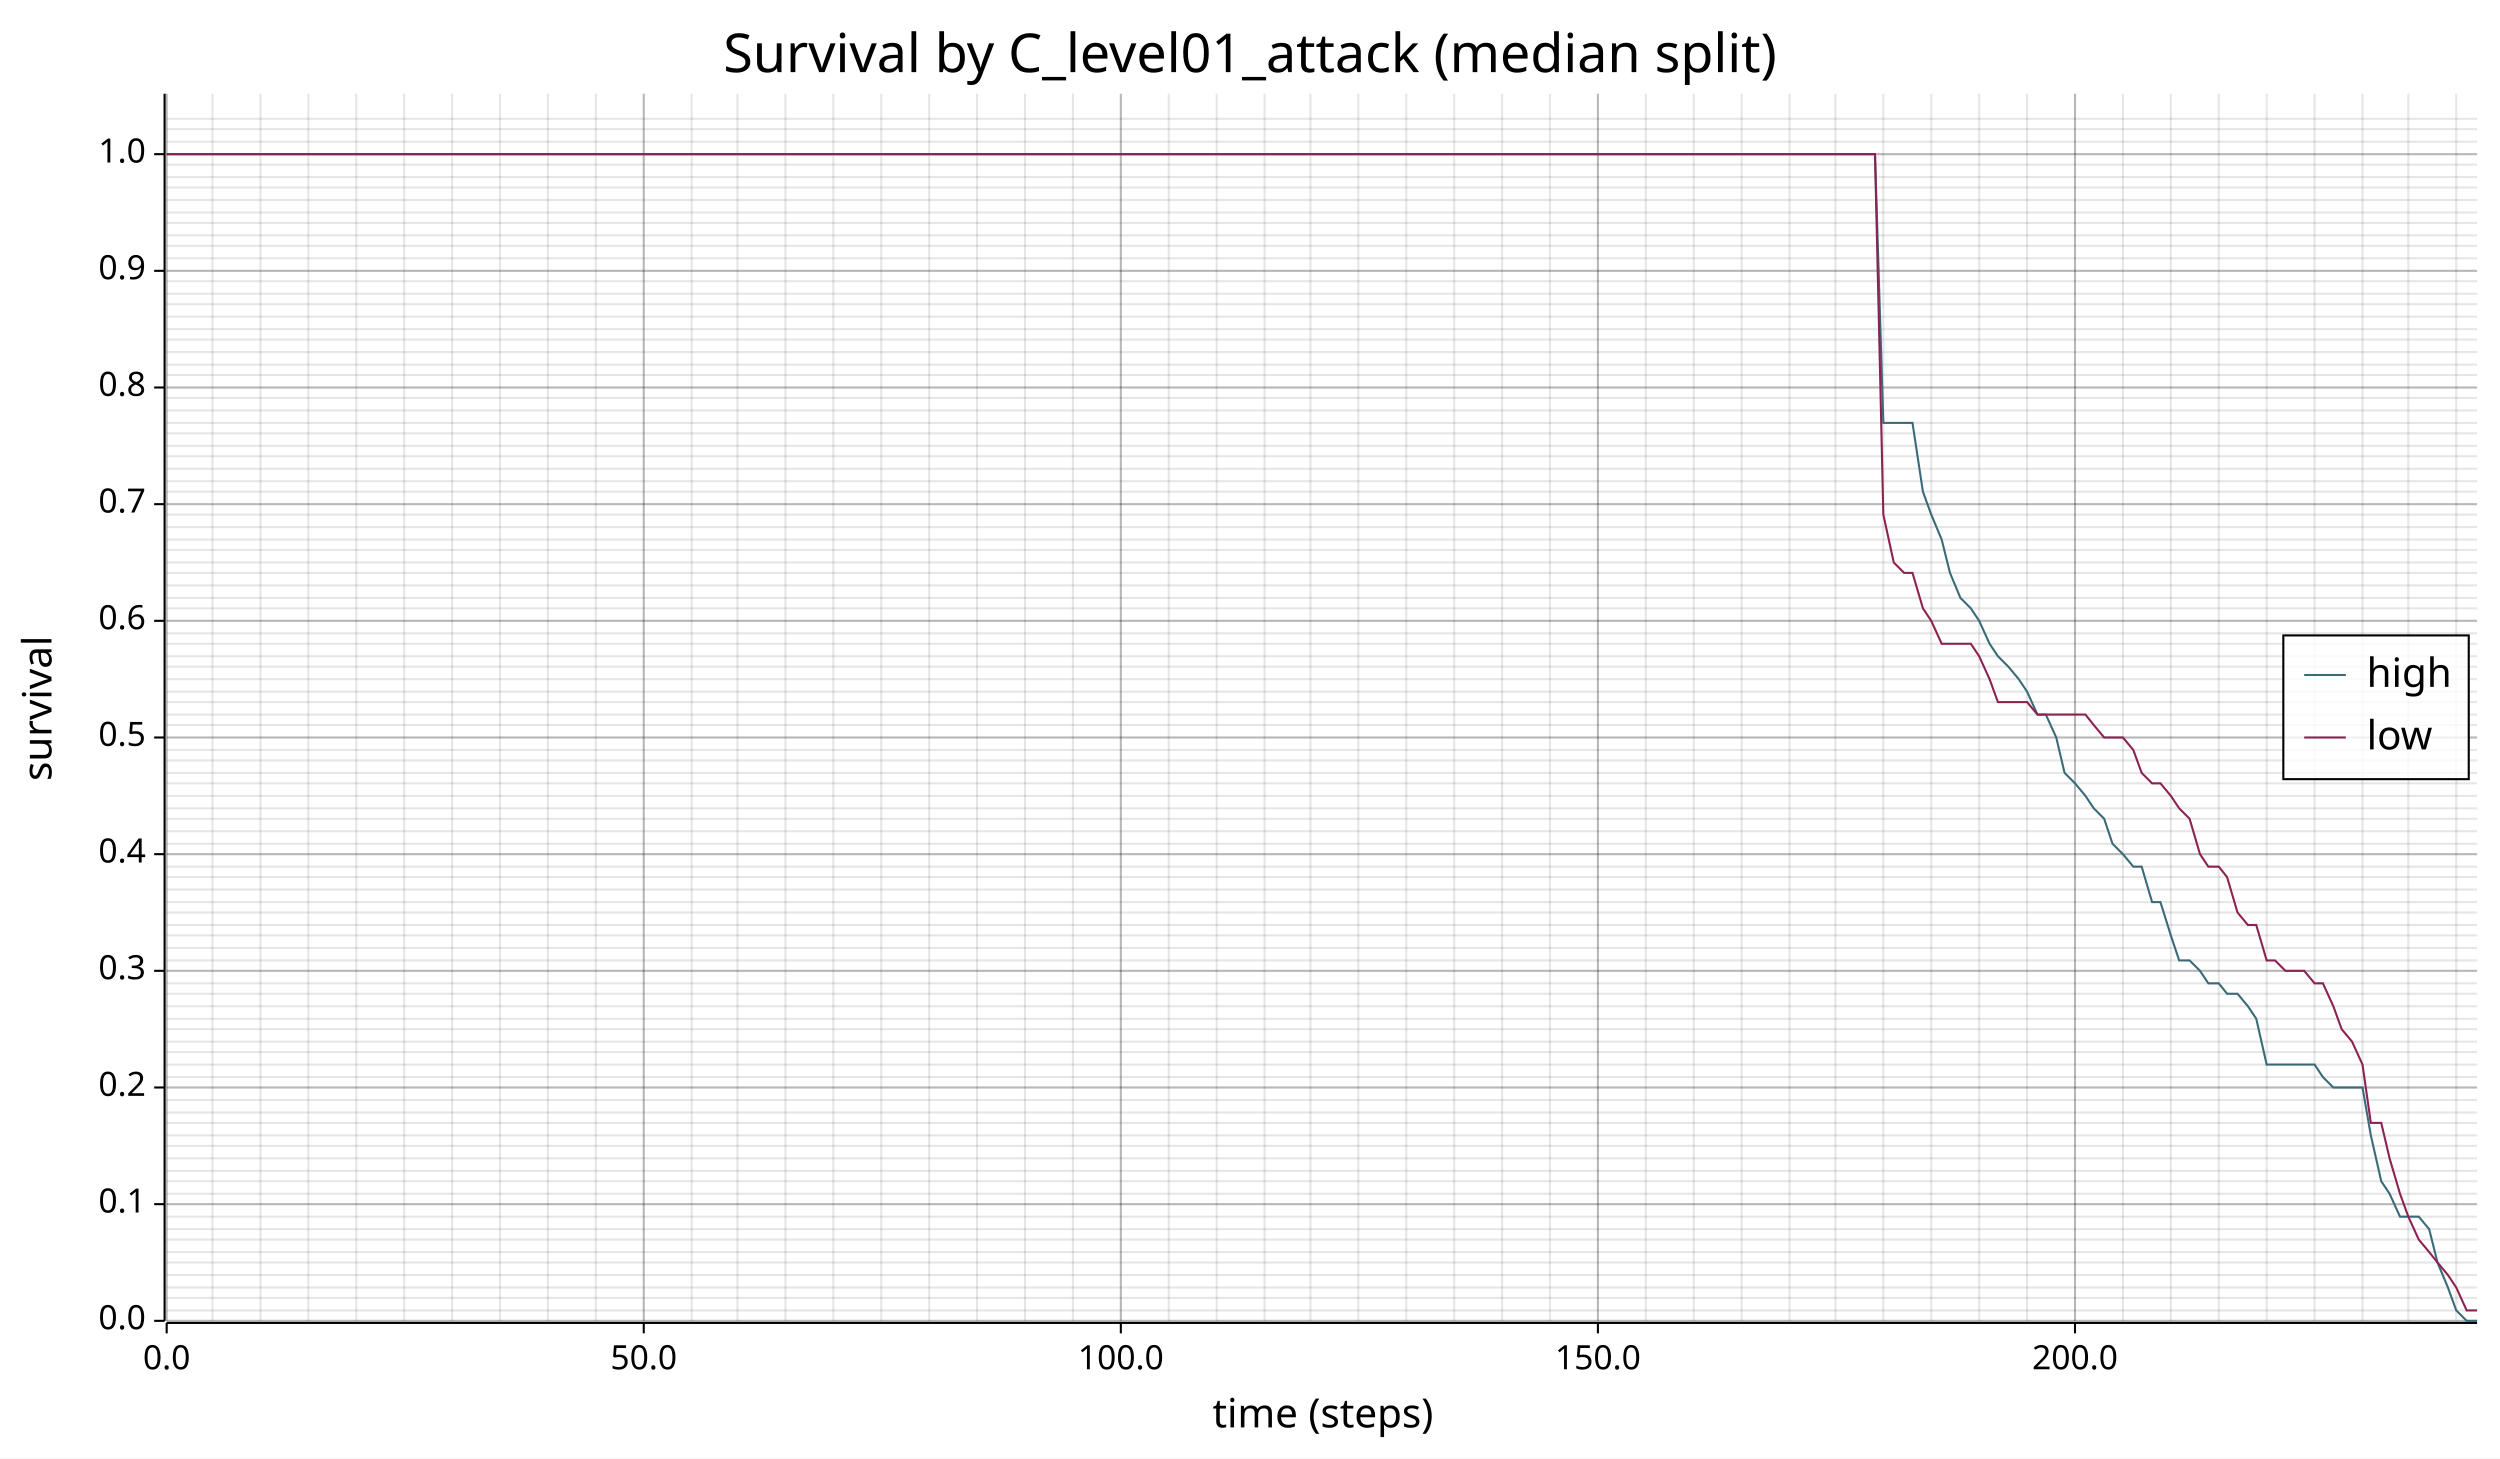
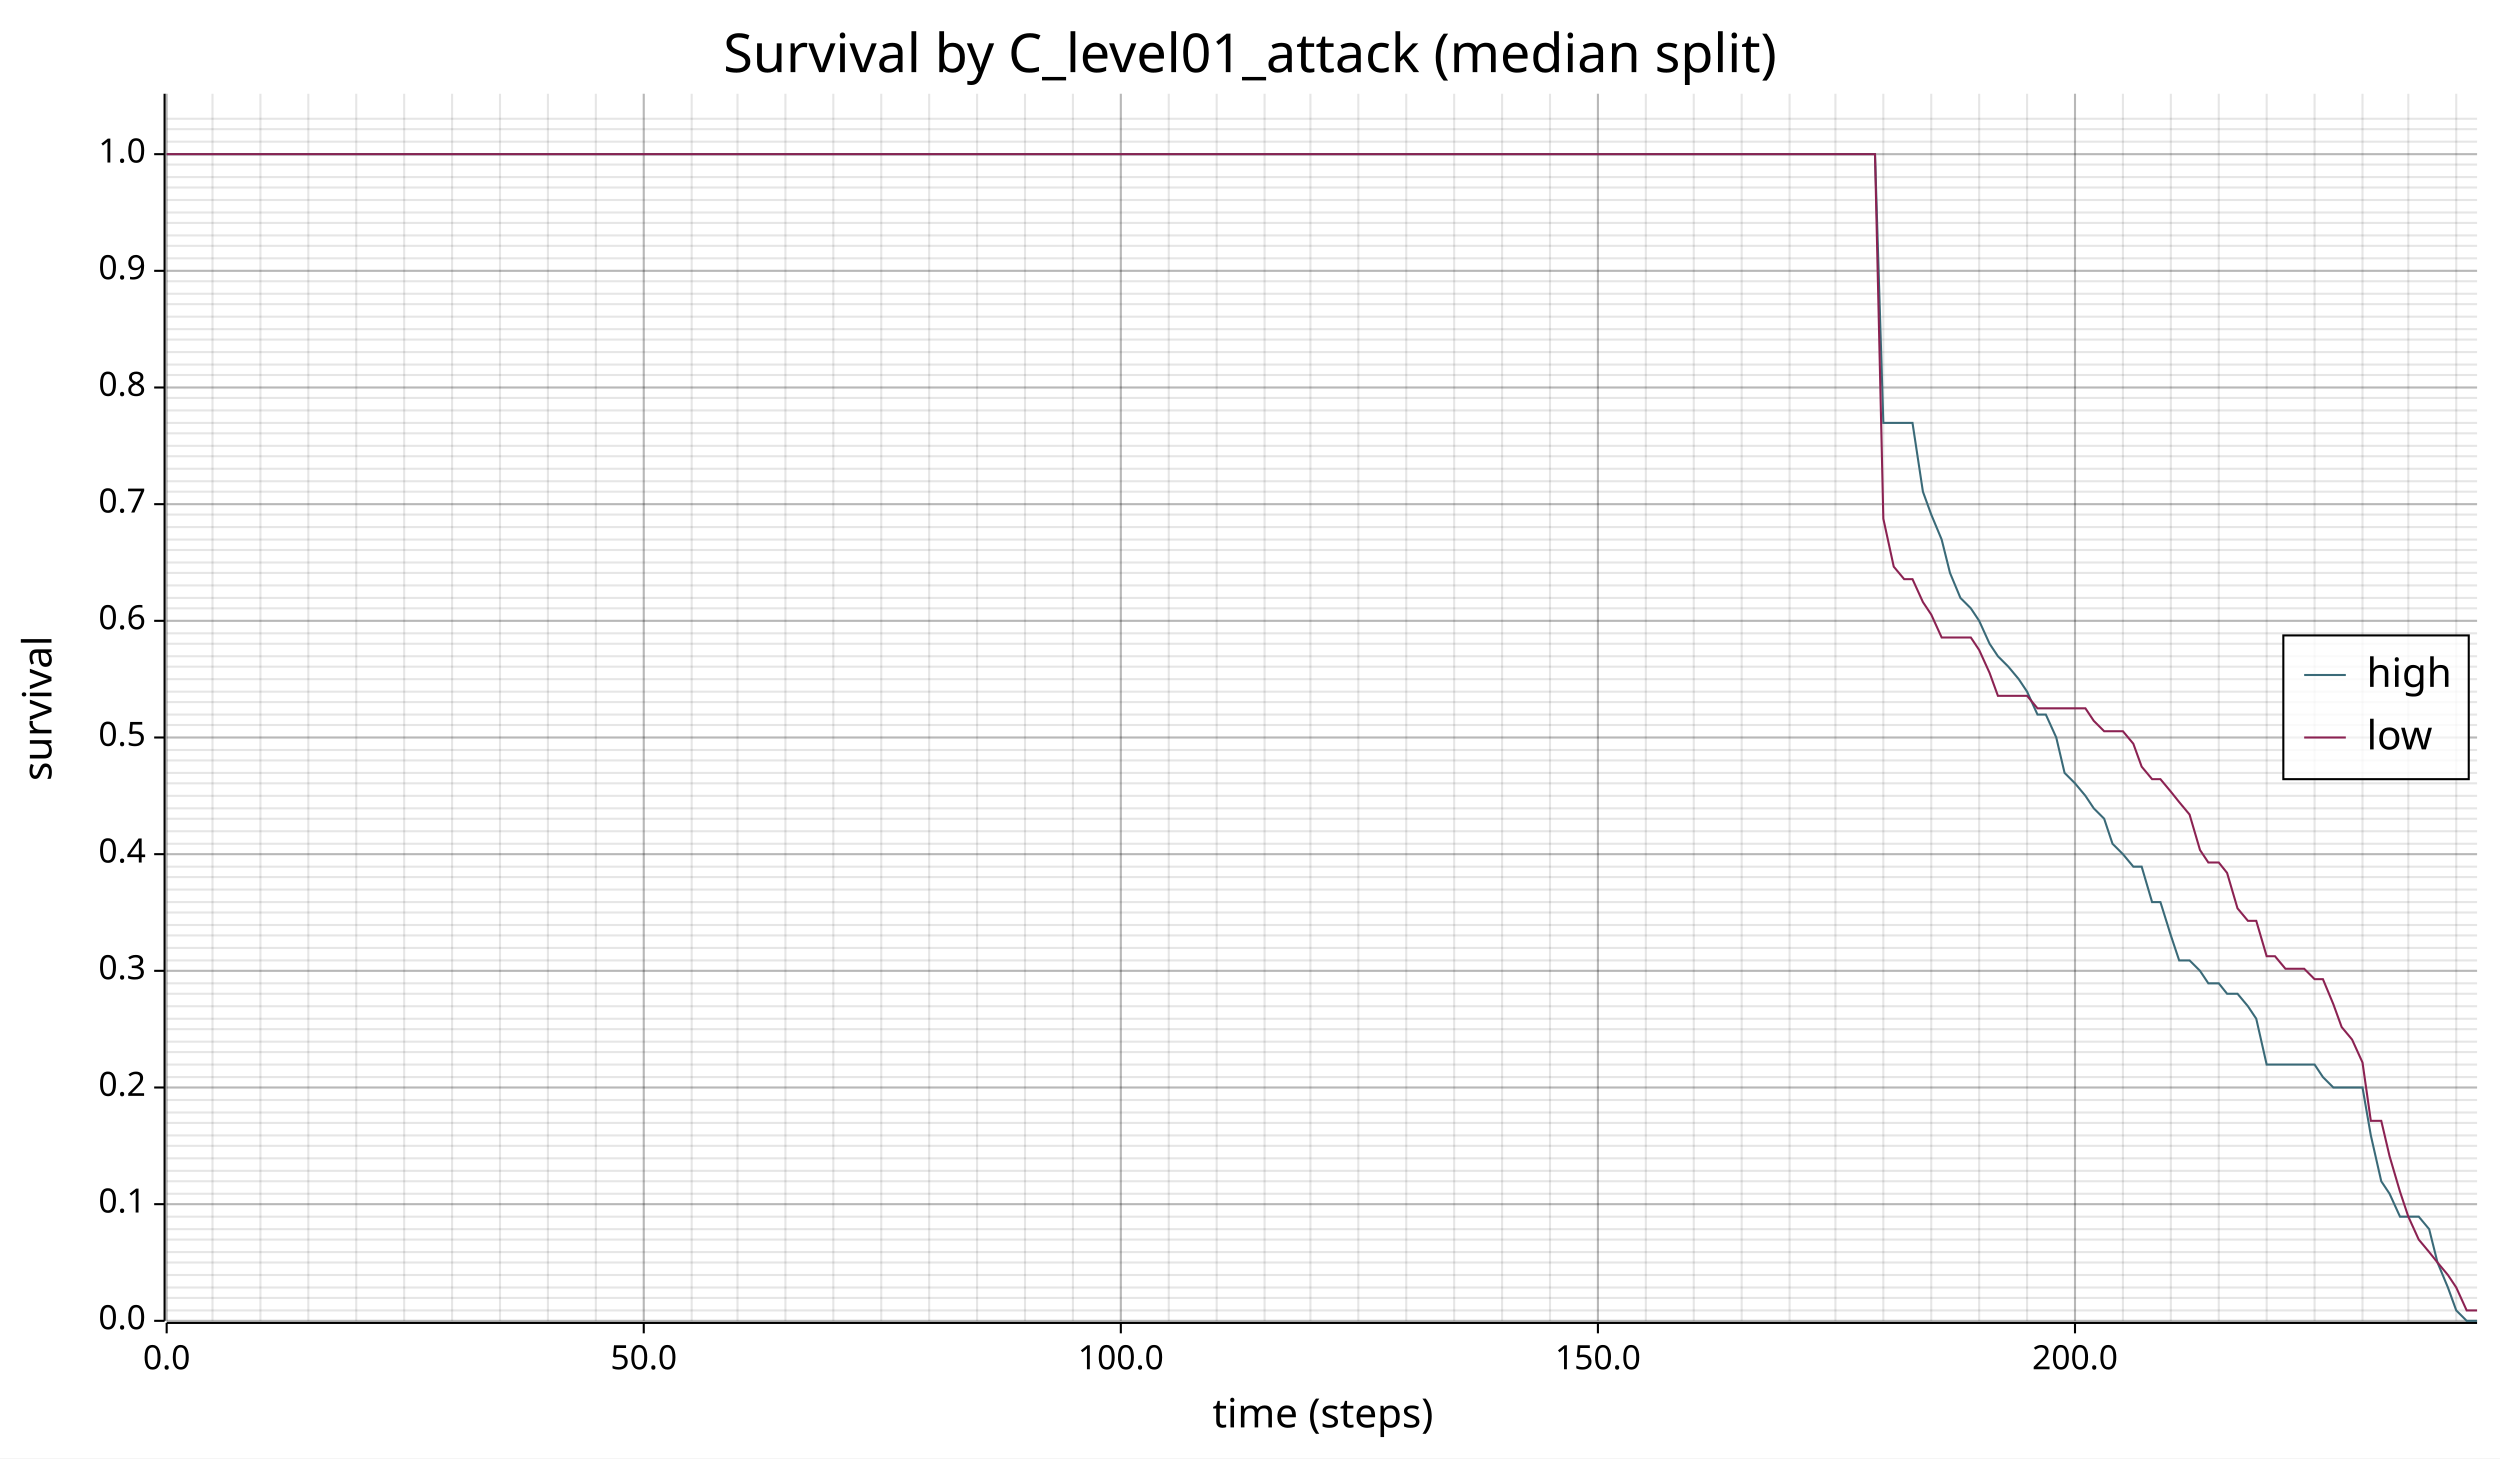
<svg xmlns="http://www.w3.org/2000/svg" width="1200" height="700" viewBox="0 0 1200 700">
  <rect x="0" y="0" width="1200" height="700" opacity="1" fill="#FFFFFF" stroke="none" />
  <text x="600" y="15" dy="0.76em" text-anchor="middle" font-family="sans-serif" font-size="25.806" opacity="1" fill="#000000">
Survival by C_level01_attack (median split)
</text>
  <line opacity="0.1" stroke="#000000" stroke-width="1" x1="80" y1="634" x2="80" y2="45" />
  <line opacity="0.1" stroke="#000000" stroke-width="1" x1="102" y1="634" x2="102" y2="45" />
  <line opacity="0.1" stroke="#000000" stroke-width="1" x1="125" y1="634" x2="125" y2="45" />
  <line opacity="0.1" stroke="#000000" stroke-width="1" x1="148" y1="634" x2="148" y2="45" />
  <line opacity="0.1" stroke="#000000" stroke-width="1" x1="171" y1="634" x2="171" y2="45" />
  <line opacity="0.1" stroke="#000000" stroke-width="1" x1="194" y1="634" x2="194" y2="45" />
  <line opacity="0.1" stroke="#000000" stroke-width="1" x1="217" y1="634" x2="217" y2="45" />
  <line opacity="0.1" stroke="#000000" stroke-width="1" x1="240" y1="634" x2="240" y2="45" />
  <line opacity="0.1" stroke="#000000" stroke-width="1" x1="263" y1="634" x2="263" y2="45" />
  <line opacity="0.1" stroke="#000000" stroke-width="1" x1="286" y1="634" x2="286" y2="45" />
  <line opacity="0.1" stroke="#000000" stroke-width="1" x1="309" y1="634" x2="309" y2="45" />
  <line opacity="0.1" stroke="#000000" stroke-width="1" x1="332" y1="634" x2="332" y2="45" />
  <line opacity="0.1" stroke="#000000" stroke-width="1" x1="354" y1="634" x2="354" y2="45" />
  <line opacity="0.1" stroke="#000000" stroke-width="1" x1="377" y1="634" x2="377" y2="45" />
  <line opacity="0.1" stroke="#000000" stroke-width="1" x1="400" y1="634" x2="400" y2="45" />
  <line opacity="0.1" stroke="#000000" stroke-width="1" x1="423" y1="634" x2="423" y2="45" />
  <line opacity="0.1" stroke="#000000" stroke-width="1" x1="446" y1="634" x2="446" y2="45" />
  <line opacity="0.1" stroke="#000000" stroke-width="1" x1="469" y1="634" x2="469" y2="45" />
  <line opacity="0.1" stroke="#000000" stroke-width="1" x1="492" y1="634" x2="492" y2="45" />
  <line opacity="0.1" stroke="#000000" stroke-width="1" x1="515" y1="634" x2="515" y2="45" />
  <line opacity="0.1" stroke="#000000" stroke-width="1" x1="538" y1="634" x2="538" y2="45" />
  <line opacity="0.1" stroke="#000000" stroke-width="1" x1="561" y1="634" x2="561" y2="45" />
  <line opacity="0.1" stroke="#000000" stroke-width="1" x1="584" y1="634" x2="584" y2="45" />
  <line opacity="0.1" stroke="#000000" stroke-width="1" x1="607" y1="634" x2="607" y2="45" />
  <line opacity="0.1" stroke="#000000" stroke-width="1" x1="629" y1="634" x2="629" y2="45" />
  <line opacity="0.1" stroke="#000000" stroke-width="1" x1="652" y1="634" x2="652" y2="45" />
  <line opacity="0.1" stroke="#000000" stroke-width="1" x1="675" y1="634" x2="675" y2="45" />
  <line opacity="0.1" stroke="#000000" stroke-width="1" x1="698" y1="634" x2="698" y2="45" />
  <line opacity="0.1" stroke="#000000" stroke-width="1" x1="721" y1="634" x2="721" y2="45" />
  <line opacity="0.1" stroke="#000000" stroke-width="1" x1="744" y1="634" x2="744" y2="45" />
  <line opacity="0.1" stroke="#000000" stroke-width="1" x1="767" y1="634" x2="767" y2="45" />
  <line opacity="0.1" stroke="#000000" stroke-width="1" x1="790" y1="634" x2="790" y2="45" />
  <line opacity="0.1" stroke="#000000" stroke-width="1" x1="813" y1="634" x2="813" y2="45" />
  <line opacity="0.1" stroke="#000000" stroke-width="1" x1="836" y1="634" x2="836" y2="45" />
  <line opacity="0.1" stroke="#000000" stroke-width="1" x1="859" y1="634" x2="859" y2="45" />
  <line opacity="0.1" stroke="#000000" stroke-width="1" x1="881" y1="634" x2="881" y2="45" />
  <line opacity="0.1" stroke="#000000" stroke-width="1" x1="904" y1="634" x2="904" y2="45" />
  <line opacity="0.1" stroke="#000000" stroke-width="1" x1="927" y1="634" x2="927" y2="45" />
  <line opacity="0.1" stroke="#000000" stroke-width="1" x1="950" y1="634" x2="950" y2="45" />
  <line opacity="0.1" stroke="#000000" stroke-width="1" x1="973" y1="634" x2="973" y2="45" />
  <line opacity="0.1" stroke="#000000" stroke-width="1" x1="996" y1="634" x2="996" y2="45" />
  <line opacity="0.1" stroke="#000000" stroke-width="1" x1="1019" y1="634" x2="1019" y2="45" />
  <line opacity="0.1" stroke="#000000" stroke-width="1" x1="1042" y1="634" x2="1042" y2="45" />
  <line opacity="0.1" stroke="#000000" stroke-width="1" x1="1065" y1="634" x2="1065" y2="45" />
  <line opacity="0.1" stroke="#000000" stroke-width="1" x1="1088" y1="634" x2="1088" y2="45" />
  <line opacity="0.1" stroke="#000000" stroke-width="1" x1="1111" y1="634" x2="1111" y2="45" />
  <line opacity="0.1" stroke="#000000" stroke-width="1" x1="1134" y1="634" x2="1134" y2="45" />
  <line opacity="0.1" stroke="#000000" stroke-width="1" x1="1156" y1="634" x2="1156" y2="45" />
  <line opacity="0.1" stroke="#000000" stroke-width="1" x1="1179" y1="634" x2="1179" y2="45" />
  <line opacity="0.1" stroke="#000000" stroke-width="1" x1="80" y1="634" x2="1189" y2="634" />
  <line opacity="0.1" stroke="#000000" stroke-width="1" x1="80" y1="629" x2="1189" y2="629" />
  <line opacity="0.1" stroke="#000000" stroke-width="1" x1="80" y1="623" x2="1189" y2="623" />
  <line opacity="0.1" stroke="#000000" stroke-width="1" x1="80" y1="618" x2="1189" y2="618" />
  <line opacity="0.1" stroke="#000000" stroke-width="1" x1="80" y1="612" x2="1189" y2="612" />
  <line opacity="0.1" stroke="#000000" stroke-width="1" x1="80" y1="606" x2="1189" y2="606" />
  <line opacity="0.1" stroke="#000000" stroke-width="1" x1="80" y1="601" x2="1189" y2="601" />
  <line opacity="0.1" stroke="#000000" stroke-width="1" x1="80" y1="595" x2="1189" y2="595" />
  <line opacity="0.1" stroke="#000000" stroke-width="1" x1="80" y1="590" x2="1189" y2="590" />
  <line opacity="0.1" stroke="#000000" stroke-width="1" x1="80" y1="584" x2="1189" y2="584" />
  <line opacity="0.1" stroke="#000000" stroke-width="1" x1="80" y1="578" x2="1189" y2="578" />
  <line opacity="0.1" stroke="#000000" stroke-width="1" x1="80" y1="573" x2="1189" y2="573" />
  <line opacity="0.1" stroke="#000000" stroke-width="1" x1="80" y1="567" x2="1189" y2="567" />
  <line opacity="0.1" stroke="#000000" stroke-width="1" x1="80" y1="562" x2="1189" y2="562" />
  <line opacity="0.1" stroke="#000000" stroke-width="1" x1="80" y1="556" x2="1189" y2="556" />
  <line opacity="0.1" stroke="#000000" stroke-width="1" x1="80" y1="550" x2="1189" y2="550" />
  <line opacity="0.1" stroke="#000000" stroke-width="1" x1="80" y1="545" x2="1189" y2="545" />
  <line opacity="0.1" stroke="#000000" stroke-width="1" x1="80" y1="539" x2="1189" y2="539" />
  <line opacity="0.1" stroke="#000000" stroke-width="1" x1="80" y1="534" x2="1189" y2="534" />
  <line opacity="0.1" stroke="#000000" stroke-width="1" x1="80" y1="528" x2="1189" y2="528" />
  <line opacity="0.1" stroke="#000000" stroke-width="1" x1="80" y1="522" x2="1189" y2="522" />
  <line opacity="0.1" stroke="#000000" stroke-width="1" x1="80" y1="517" x2="1189" y2="517" />
  <line opacity="0.1" stroke="#000000" stroke-width="1" x1="80" y1="511" x2="1189" y2="511" />
  <line opacity="0.1" stroke="#000000" stroke-width="1" x1="80" y1="505" x2="1189" y2="505" />
  <line opacity="0.1" stroke="#000000" stroke-width="1" x1="80" y1="500" x2="1189" y2="500" />
  <line opacity="0.1" stroke="#000000" stroke-width="1" x1="80" y1="494" x2="1189" y2="494" />
  <line opacity="0.1" stroke="#000000" stroke-width="1" x1="80" y1="489" x2="1189" y2="489" />
  <line opacity="0.1" stroke="#000000" stroke-width="1" x1="80" y1="483" x2="1189" y2="483" />
  <line opacity="0.1" stroke="#000000" stroke-width="1" x1="80" y1="477" x2="1189" y2="477" />
  <line opacity="0.1" stroke="#000000" stroke-width="1" x1="80" y1="472" x2="1189" y2="472" />
  <line opacity="0.1" stroke="#000000" stroke-width="1" x1="80" y1="466" x2="1189" y2="466" />
  <line opacity="0.1" stroke="#000000" stroke-width="1" x1="80" y1="461" x2="1189" y2="461" />
  <line opacity="0.1" stroke="#000000" stroke-width="1" x1="80" y1="455" x2="1189" y2="455" />
  <line opacity="0.1" stroke="#000000" stroke-width="1" x1="80" y1="449" x2="1189" y2="449" />
  <line opacity="0.1" stroke="#000000" stroke-width="1" x1="80" y1="444" x2="1189" y2="444" />
  <line opacity="0.1" stroke="#000000" stroke-width="1" x1="80" y1="438" x2="1189" y2="438" />
  <line opacity="0.1" stroke="#000000" stroke-width="1" x1="80" y1="433" x2="1189" y2="433" />
  <line opacity="0.1" stroke="#000000" stroke-width="1" x1="80" y1="427" x2="1189" y2="427" />
  <line opacity="0.1" stroke="#000000" stroke-width="1" x1="80" y1="421" x2="1189" y2="421" />
  <line opacity="0.1" stroke="#000000" stroke-width="1" x1="80" y1="416" x2="1189" y2="416" />
  <line opacity="0.1" stroke="#000000" stroke-width="1" x1="80" y1="410" x2="1189" y2="410" />
  <line opacity="0.1" stroke="#000000" stroke-width="1" x1="80" y1="405" x2="1189" y2="405" />
  <line opacity="0.1" stroke="#000000" stroke-width="1" x1="80" y1="399" x2="1189" y2="399" />
  <line opacity="0.1" stroke="#000000" stroke-width="1" x1="80" y1="393" x2="1189" y2="393" />
  <line opacity="0.1" stroke="#000000" stroke-width="1" x1="80" y1="388" x2="1189" y2="388" />
  <line opacity="0.1" stroke="#000000" stroke-width="1" x1="80" y1="382" x2="1189" y2="382" />
  <line opacity="0.1" stroke="#000000" stroke-width="1" x1="80" y1="376" x2="1189" y2="376" />
  <line opacity="0.1" stroke="#000000" stroke-width="1" x1="80" y1="371" x2="1189" y2="371" />
  <line opacity="0.1" stroke="#000000" stroke-width="1" x1="80" y1="365" x2="1189" y2="365" />
  <line opacity="0.1" stroke="#000000" stroke-width="1" x1="80" y1="360" x2="1189" y2="360" />
  <line opacity="0.1" stroke="#000000" stroke-width="1" x1="80" y1="354" x2="1189" y2="354" />
  <line opacity="0.1" stroke="#000000" stroke-width="1" x1="80" y1="348" x2="1189" y2="348" />
  <line opacity="0.1" stroke="#000000" stroke-width="1" x1="80" y1="343" x2="1189" y2="343" />
  <line opacity="0.1" stroke="#000000" stroke-width="1" x1="80" y1="337" x2="1189" y2="337" />
  <line opacity="0.1" stroke="#000000" stroke-width="1" x1="80" y1="332" x2="1189" y2="332" />
  <line opacity="0.1" stroke="#000000" stroke-width="1" x1="80" y1="326" x2="1189" y2="326" />
  <line opacity="0.1" stroke="#000000" stroke-width="1" x1="80" y1="320" x2="1189" y2="320" />
  <line opacity="0.1" stroke="#000000" stroke-width="1" x1="80" y1="315" x2="1189" y2="315" />
  <line opacity="0.1" stroke="#000000" stroke-width="1" x1="80" y1="309" x2="1189" y2="309" />
  <line opacity="0.1" stroke="#000000" stroke-width="1" x1="80" y1="304" x2="1189" y2="304" />
  <line opacity="0.1" stroke="#000000" stroke-width="1" x1="80" y1="298" x2="1189" y2="298" />
  <line opacity="0.1" stroke="#000000" stroke-width="1" x1="80" y1="292" x2="1189" y2="292" />
  <line opacity="0.1" stroke="#000000" stroke-width="1" x1="80" y1="287" x2="1189" y2="287" />
  <line opacity="0.1" stroke="#000000" stroke-width="1" x1="80" y1="281" x2="1189" y2="281" />
  <line opacity="0.1" stroke="#000000" stroke-width="1" x1="80" y1="275" x2="1189" y2="275" />
  <line opacity="0.1" stroke="#000000" stroke-width="1" x1="80" y1="270" x2="1189" y2="270" />
  <line opacity="0.1" stroke="#000000" stroke-width="1" x1="80" y1="264" x2="1189" y2="264" />
  <line opacity="0.1" stroke="#000000" stroke-width="1" x1="80" y1="259" x2="1189" y2="259" />
  <line opacity="0.1" stroke="#000000" stroke-width="1" x1="80" y1="253" x2="1189" y2="253" />
  <line opacity="0.1" stroke="#000000" stroke-width="1" x1="80" y1="247" x2="1189" y2="247" />
  <line opacity="0.1" stroke="#000000" stroke-width="1" x1="80" y1="242" x2="1189" y2="242" />
  <line opacity="0.1" stroke="#000000" stroke-width="1" x1="80" y1="236" x2="1189" y2="236" />
  <line opacity="0.1" stroke="#000000" stroke-width="1" x1="80" y1="231" x2="1189" y2="231" />
  <line opacity="0.1" stroke="#000000" stroke-width="1" x1="80" y1="225" x2="1189" y2="225" />
  <line opacity="0.1" stroke="#000000" stroke-width="1" x1="80" y1="219" x2="1189" y2="219" />
  <line opacity="0.1" stroke="#000000" stroke-width="1" x1="80" y1="214" x2="1189" y2="214" />
  <line opacity="0.1" stroke="#000000" stroke-width="1" x1="80" y1="208" x2="1189" y2="208" />
  <line opacity="0.1" stroke="#000000" stroke-width="1" x1="80" y1="203" x2="1189" y2="203" />
  <line opacity="0.1" stroke="#000000" stroke-width="1" x1="80" y1="197" x2="1189" y2="197" />
  <line opacity="0.1" stroke="#000000" stroke-width="1" x1="80" y1="191" x2="1189" y2="191" />
  <line opacity="0.1" stroke="#000000" stroke-width="1" x1="80" y1="186" x2="1189" y2="186" />
  <line opacity="0.1" stroke="#000000" stroke-width="1" x1="80" y1="180" x2="1189" y2="180" />
  <line opacity="0.1" stroke="#000000" stroke-width="1" x1="80" y1="175" x2="1189" y2="175" />
  <line opacity="0.1" stroke="#000000" stroke-width="1" x1="80" y1="169" x2="1189" y2="169" />
  <line opacity="0.1" stroke="#000000" stroke-width="1" x1="80" y1="163" x2="1189" y2="163" />
  <line opacity="0.1" stroke="#000000" stroke-width="1" x1="80" y1="158" x2="1189" y2="158" />
  <line opacity="0.1" stroke="#000000" stroke-width="1" x1="80" y1="152" x2="1189" y2="152" />
  <line opacity="0.1" stroke="#000000" stroke-width="1" x1="80" y1="146" x2="1189" y2="146" />
  <line opacity="0.1" stroke="#000000" stroke-width="1" x1="80" y1="141" x2="1189" y2="141" />
  <line opacity="0.1" stroke="#000000" stroke-width="1" x1="80" y1="135" x2="1189" y2="135" />
  <line opacity="0.1" stroke="#000000" stroke-width="1" x1="80" y1="130" x2="1189" y2="130" />
  <line opacity="0.1" stroke="#000000" stroke-width="1" x1="80" y1="124" x2="1189" y2="124" />
  <line opacity="0.1" stroke="#000000" stroke-width="1" x1="80" y1="118" x2="1189" y2="118" />
  <line opacity="0.1" stroke="#000000" stroke-width="1" x1="80" y1="113" x2="1189" y2="113" />
  <line opacity="0.1" stroke="#000000" stroke-width="1" x1="80" y1="107" x2="1189" y2="107" />
  <line opacity="0.1" stroke="#000000" stroke-width="1" x1="80" y1="102" x2="1189" y2="102" />
  <line opacity="0.1" stroke="#000000" stroke-width="1" x1="80" y1="96" x2="1189" y2="96" />
  <line opacity="0.1" stroke="#000000" stroke-width="1" x1="80" y1="90" x2="1189" y2="90" />
  <line opacity="0.1" stroke="#000000" stroke-width="1" x1="80" y1="85" x2="1189" y2="85" />
  <line opacity="0.1" stroke="#000000" stroke-width="1" x1="80" y1="79" x2="1189" y2="79" />
  <line opacity="0.1" stroke="#000000" stroke-width="1" x1="80" y1="74" x2="1189" y2="74" />
  <line opacity="0.1" stroke="#000000" stroke-width="1" x1="80" y1="68" x2="1189" y2="68" />
  <line opacity="0.1" stroke="#000000" stroke-width="1" x1="80" y1="62" x2="1189" y2="62" />
  <line opacity="0.1" stroke="#000000" stroke-width="1" x1="80" y1="57" x2="1189" y2="57" />
  <text x="10" y="340" dy="0.76em" text-anchor="middle" font-family="sans-serif" font-size="19.355" opacity="1" fill="#000000" transform="rotate(270, 10, 340)">
survival
</text>
  <text x="635" y="690" dy="-0.5ex" text-anchor="middle" font-family="sans-serif" font-size="19.355" opacity="1" fill="#000000">
time (steps)
</text>
  <line opacity="0.2" stroke="#000000" stroke-width="1" x1="80" y1="634" x2="80" y2="45" />
  <line opacity="0.2" stroke="#000000" stroke-width="1" x1="309" y1="634" x2="309" y2="45" />
  <line opacity="0.2" stroke="#000000" stroke-width="1" x1="538" y1="634" x2="538" y2="45" />
  <line opacity="0.2" stroke="#000000" stroke-width="1" x1="767" y1="634" x2="767" y2="45" />
  <line opacity="0.2" stroke="#000000" stroke-width="1" x1="996" y1="634" x2="996" y2="45" />
  <line opacity="0.2" stroke="#000000" stroke-width="1" x1="80" y1="634" x2="1189" y2="634" />
  <line opacity="0.2" stroke="#000000" stroke-width="1" x1="80" y1="578" x2="1189" y2="578" />
  <line opacity="0.2" stroke="#000000" stroke-width="1" x1="80" y1="522" x2="1189" y2="522" />
  <line opacity="0.2" stroke="#000000" stroke-width="1" x1="80" y1="466" x2="1189" y2="466" />
  <line opacity="0.2" stroke="#000000" stroke-width="1" x1="80" y1="410" x2="1189" y2="410" />
  <line opacity="0.2" stroke="#000000" stroke-width="1" x1="80" y1="354" x2="1189" y2="354" />
  <line opacity="0.2" stroke="#000000" stroke-width="1" x1="80" y1="298" x2="1189" y2="298" />
  <line opacity="0.2" stroke="#000000" stroke-width="1" x1="80" y1="242" x2="1189" y2="242" />
  <line opacity="0.2" stroke="#000000" stroke-width="1" x1="80" y1="186" x2="1189" y2="186" />
  <line opacity="0.2" stroke="#000000" stroke-width="1" x1="80" y1="130" x2="1189" y2="130" />
  <line opacity="0.2" stroke="#000000" stroke-width="1" x1="80" y1="74" x2="1189" y2="74" />
  <polyline fill="none" opacity="1" stroke="#000000" stroke-width="1" points="79,45 79,634 " />
  <text x="70" y="634" dy="0.5ex" text-anchor="end" font-family="sans-serif" font-size="16.129" opacity="1" fill="#000000">
0.0
</text>
  <polyline fill="none" opacity="1" stroke="#000000" stroke-width="1" points="74,634 79,634 " />
  <text x="70" y="578" dy="0.5ex" text-anchor="end" font-family="sans-serif" font-size="16.129" opacity="1" fill="#000000">
0.1
</text>
  <polyline fill="none" opacity="1" stroke="#000000" stroke-width="1" points="74,578 79,578 " />
  <text x="70" y="522" dy="0.5ex" text-anchor="end" font-family="sans-serif" font-size="16.129" opacity="1" fill="#000000">
0.2
</text>
  <polyline fill="none" opacity="1" stroke="#000000" stroke-width="1" points="74,522 79,522 " />
  <text x="70" y="466" dy="0.5ex" text-anchor="end" font-family="sans-serif" font-size="16.129" opacity="1" fill="#000000">
0.3
</text>
  <polyline fill="none" opacity="1" stroke="#000000" stroke-width="1" points="74,466 79,466 " />
  <text x="70" y="410" dy="0.5ex" text-anchor="end" font-family="sans-serif" font-size="16.129" opacity="1" fill="#000000">
0.4
</text>
  <polyline fill="none" opacity="1" stroke="#000000" stroke-width="1" points="74,410 79,410 " />
  <text x="70" y="354" dy="0.5ex" text-anchor="end" font-family="sans-serif" font-size="16.129" opacity="1" fill="#000000">
0.5
</text>
  <polyline fill="none" opacity="1" stroke="#000000" stroke-width="1" points="74,354 79,354 " />
  <text x="70" y="298" dy="0.5ex" text-anchor="end" font-family="sans-serif" font-size="16.129" opacity="1" fill="#000000">
0.6
</text>
  <polyline fill="none" opacity="1" stroke="#000000" stroke-width="1" points="74,298 79,298 " />
  <text x="70" y="242" dy="0.5ex" text-anchor="end" font-family="sans-serif" font-size="16.129" opacity="1" fill="#000000">
0.7
</text>
  <polyline fill="none" opacity="1" stroke="#000000" stroke-width="1" points="74,242 79,242 " />
  <text x="70" y="186" dy="0.5ex" text-anchor="end" font-family="sans-serif" font-size="16.129" opacity="1" fill="#000000">
0.8
</text>
  <polyline fill="none" opacity="1" stroke="#000000" stroke-width="1" points="74,186 79,186 " />
  <text x="70" y="130" dy="0.5ex" text-anchor="end" font-family="sans-serif" font-size="16.129" opacity="1" fill="#000000">
0.9
</text>
  <polyline fill="none" opacity="1" stroke="#000000" stroke-width="1" points="74,130 79,130 " />
  <text x="70" y="74" dy="0.5ex" text-anchor="end" font-family="sans-serif" font-size="16.129" opacity="1" fill="#000000">
1.0
</text>
  <polyline fill="none" opacity="1" stroke="#000000" stroke-width="1" points="74,74 79,74 " />
  <polyline fill="none" opacity="1" stroke="#000000" stroke-width="1" points="80,635 1189,635 " />
  <text x="80" y="645" dy="0.76em" text-anchor="middle" font-family="sans-serif" font-size="16.129" opacity="1" fill="#000000">
0.0
</text>
  <polyline fill="none" opacity="1" stroke="#000000" stroke-width="1" points="80,635 80,640 " />
  <text x="309" y="645" dy="0.76em" text-anchor="middle" font-family="sans-serif" font-size="16.129" opacity="1" fill="#000000">
50.0
</text>
  <polyline fill="none" opacity="1" stroke="#000000" stroke-width="1" points="309,635 309,640 " />
  <text x="538" y="645" dy="0.76em" text-anchor="middle" font-family="sans-serif" font-size="16.129" opacity="1" fill="#000000">
100.0
</text>
  <polyline fill="none" opacity="1" stroke="#000000" stroke-width="1" points="538,635 538,640 " />
  <text x="767" y="645" dy="0.76em" text-anchor="middle" font-family="sans-serif" font-size="16.129" opacity="1" fill="#000000">
150.0
</text>
  <polyline fill="none" opacity="1" stroke="#000000" stroke-width="1" points="767,635 767,640 " />
  <text x="996" y="645" dy="0.76em" text-anchor="middle" font-family="sans-serif" font-size="16.129" opacity="1" fill="#000000">
200.0
</text>
  <polyline fill="none" opacity="1" stroke="#000000" stroke-width="1" points="996,635 996,640 " />
  <polyline fill="none" opacity="1" stroke="#3A6A78" stroke-width="1" points="80,74 84,74 89,74 93,74 98,74 102,74 107,74 112,74 116,74 121,74 125,74 130,74 134,74 139,74 144,74 148,74 153,74 157,74 162,74 167,74 171,74 176,74 180,74 185,74 189,74 194,74 199,74 203,74 208,74 212,74 217,74 222,74 226,74 231,74 235,74 240,74 244,74 249,74 254,74 258,74 263,74 267,74 272,74 277,74 281,74 286,74 290,74 295,74 299,74 304,74 309,74 313,74 318,74 322,74 327,74 332,74 336,74 341,74 345,74 350,74 354,74 359,74 364,74 368,74 373,74 377,74 382,74 387,74 391,74 396,74 400,74 405,74 409,74 414,74 419,74 423,74 428,74 432,74 437,74 442,74 446,74 451,74 455,74 460,74 464,74 469,74 474,74 478,74 483,74 487,74 492,74 497,74 501,74 506,74 510,74 515,74 519,74 524,74 529,74 533,74 538,74 542,74 547,74 552,74 556,74 561,74 565,74 570,74 574,74 579,74 584,74 588,74 593,74 597,74 602,74 607,74 611,74 616,74 620,74 625,74 629,74 634,74 639,74 643,74 648,74 652,74 657,74 661,74 666,74 671,74 675,74 680,74 684,74 689,74 694,74 698,74 703,74 707,74 712,74 716,74 721,74 726,74 730,74 735,74 739,74 744,74 749,74 753,74 758,74 762,74 767,74 771,74 776,74 781,74 785,74 790,74 794,74 799,74 804,74 808,74 813,74 817,74 822,74 826,74 831,74 836,74 840,74 845,74 849,74 854,74 859,74 863,74 868,74 872,74 877,74 881,74 886,74 891,74 895,74 900,74 904,203 909,203 914,203 918,203 923,236 927,247 932,259 936,275 941,287 946,292 950,298 955,309 959,315 964,320 969,326 973,332 978,343 982,343 987,354 991,371 996,376 1001,382 1005,388 1010,393 1014,405 1019,410 1024,416 1028,416 1033,433 1037,433 1042,449 1046,461 1051,461 1056,466 1060,472 1065,472 1069,477 1074,477 1079,483 1083,489 1088,511 1092,511 1097,511 1101,511 1106,511 1111,511 1115,517 1120,522 1124,522 1129,522 1134,522 1138,545 1143,567 1147,573 1152,584 1156,584 1161,584 1166,590 1170,606 1175,618 1179,629 1184,634 1189,634 " />
-   <polyline fill="none" opacity="1" stroke="#8B2252" stroke-width="1" points="80,74 84,74 89,74 93,74 98,74 102,74 107,74 112,74 116,74 121,74 125,74 130,74 134,74 139,74 144,74 148,74 153,74 157,74 162,74 167,74 171,74 176,74 180,74 185,74 189,74 194,74 199,74 203,74 208,74 212,74 217,74 222,74 226,74 231,74 235,74 240,74 244,74 249,74 254,74 258,74 263,74 267,74 272,74 277,74 281,74 286,74 290,74 295,74 299,74 304,74 309,74 313,74 318,74 322,74 327,74 332,74 336,74 341,74 345,74 350,74 354,74 359,74 364,74 368,74 373,74 377,74 382,74 387,74 391,74 396,74 400,74 405,74 409,74 414,74 419,74 423,74 428,74 432,74 437,74 442,74 446,74 451,74 455,74 460,74 464,74 469,74 474,74 478,74 483,74 487,74 492,74 497,74 501,74 506,74 510,74 515,74 519,74 524,74 529,74 533,74 538,74 542,74 547,74 552,74 556,74 561,74 565,74 570,74 574,74 579,74 584,74 588,74 593,74 597,74 602,74 607,74 611,74 616,74 620,74 625,74 629,74 634,74 639,74 643,74 648,74 652,74 657,74 661,74 666,74 671,74 675,74 680,74 684,74 689,74 694,74 698,74 703,74 707,74 712,74 716,74 721,74 726,74 730,74 735,74 739,74 744,74 749,74 753,74 758,74 762,74 767,74 771,74 776,74 781,74 785,74 790,74 794,74 799,74 804,74 808,74 813,74 817,74 822,74 826,74 831,74 836,74 840,74 845,74 849,74 854,74 859,74 863,74 868,74 872,74 877,74 881,74 886,74 891,74 895,74 900,74 904,247 909,270 914,275 918,275 923,292 927,298 932,309 936,309 941,309 946,309 950,315 955,326 959,337 964,337 969,337 973,337 978,343 982,343 987,343 991,343 996,343 1001,343 1005,348 1010,354 1014,354 1019,354 1024,360 1028,371 1033,376 1037,376 1042,382 1046,388 1051,393 1056,410 1060,416 1065,416 1069,421 1074,438 1079,444 1083,444 1088,461 1092,461 1097,466 1101,466 1106,466 1111,472 1115,472 1120,483 1124,494 1129,500 1134,511 1138,539 1143,539 1147,556 1152,573 1156,584 1161,595 1166,601 1170,606 1175,612 1179,618 1184,629 1189,629 " />
+   <polyline fill="none" opacity="1" stroke="#8B2252" stroke-width="1" points="80,74 84,74 89,74 93,74 98,74 102,74 107,74 112,74 116,74 121,74 125,74 130,74 134,74 139,74 144,74 148,74 153,74 157,74 162,74 167,74 171,74 176,74 180,74 185,74 189,74 194,74 199,74 203,74 208,74 212,74 217,74 222,74 226,74 231,74 235,74 240,74 244,74 249,74 254,74 258,74 263,74 267,74 272,74 277,74 281,74 286,74 290,74 295,74 299,74 304,74 309,74 313,74 318,74 322,74 327,74 332,74 336,74 341,74 345,74 350,74 354,74 359,74 364,74 368,74 373,74 377,74 382,74 387,74 391,74 396,74 400,74 405,74 409,74 414,74 419,74 423,74 428,74 432,74 437,74 442,74 446,74 451,74 455,74 460,74 464,74 469,74 474,74 478,74 483,74 487,74 492,74 497,74 501,74 506,74 510,74 515,74 519,74 524,74 529,74 533,74 538,74 542,74 547,74 552,74 556,74 561,74 565,74 570,74 574,74 579,74 584,74 588,74 593,74 597,74 602,74 607,74 611,74 616,74 620,74 625,74 629,74 634,74 639,74 643,74 648,74 652,74 657,74 661,74 666,74 671,74 675,74 680,74 684,74 689,74 694,74 698,74 703,74 707,74 712,74 716,74 721,74 726,74 730,74 735,74 739,74 744,74 749,74 753,74 758,74 762,74 767,74 771,74 776,74 781,74 785,74 790,74 794,74 799,74 804,74 808,74 813,74 817,74 822,74 826,74 831,74 836,74 840,74 845,74 849,74 854,74 859,74 863,74 868,74 872,74 877,74 881,74 886,74 891,74 895,74 900,74 904,249 909,272 914,278 918,278 923,289 927,295 932,306 936,306 941,306 946,306 950,312 955,323 959,334 964,334 969,334 973,334 978,340 982,340 987,340 991,340 996,340 1001,340 1005,346 1010,351 1014,351 1019,351 1024,357 1028,368 1033,374 1037,374 1042,380 1046,385 1051,391 1056,408 1060,414 1065,414 1069,419 1074,436 1079,442 1083,442 1088,459 1092,459 1097,465 1101,465 1106,465 1111,470 1115,470 1120,482 1124,493 1129,499 1134,510 1138,538 1143,538 1147,555 1152,572 1156,584 1161,595 1166,601 1170,606 1175,612 1179,618 1184,629 1189,629 " />
  <rect x="1096" y="305" width="89" height="69" opacity="0.8" fill="#FFFFFF" stroke="none" />
  <rect x="1096" y="305" width="89" height="69" opacity="1" fill="none" stroke="#000000" />
  <text x="1136" y="315" dy="0.76em" text-anchor="start" font-family="sans-serif" font-size="19.355" opacity="1" fill="#000000">
high
</text>
  <text x="1136" y="345" dy="0.76em" text-anchor="start" font-family="sans-serif" font-size="19.355" opacity="1" fill="#000000">
low
</text>
  <polyline fill="none" opacity="1" stroke="#3A6A78" stroke-width="1" points="1106,324 1126,324 " />
  <polyline fill="none" opacity="1" stroke="#8B2252" stroke-width="1" points="1106,354 1126,354 " />
</svg>
